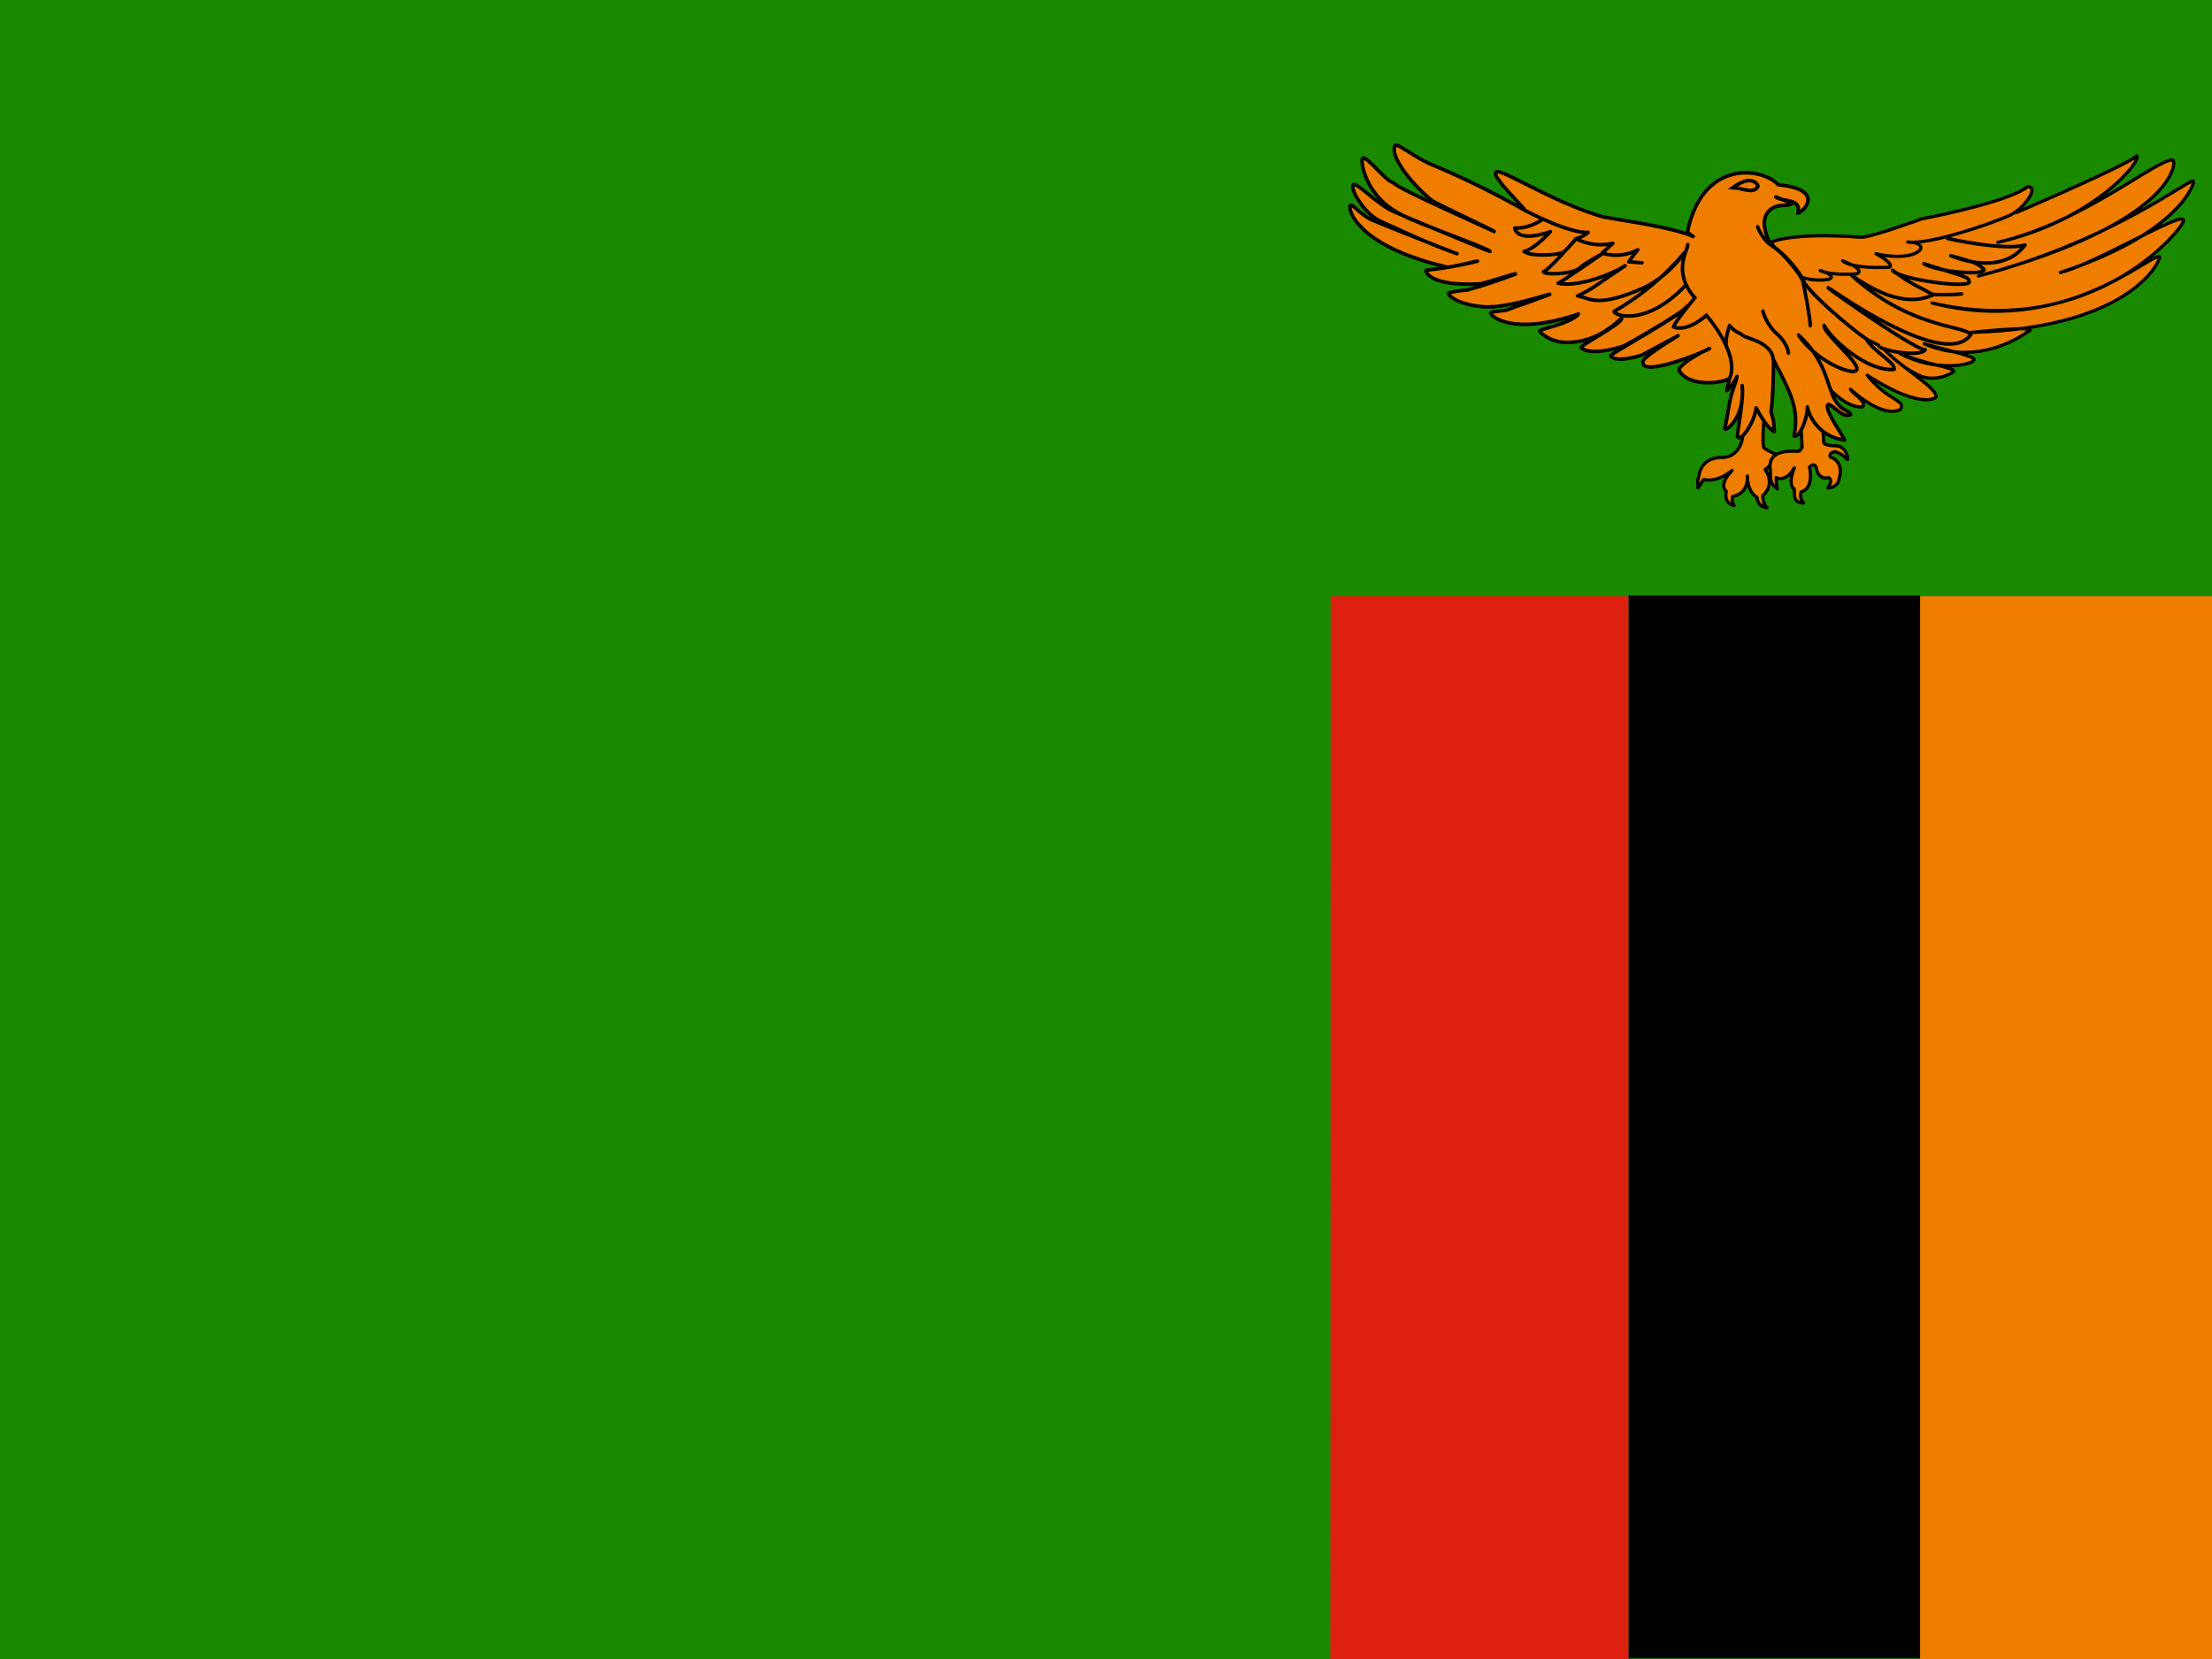
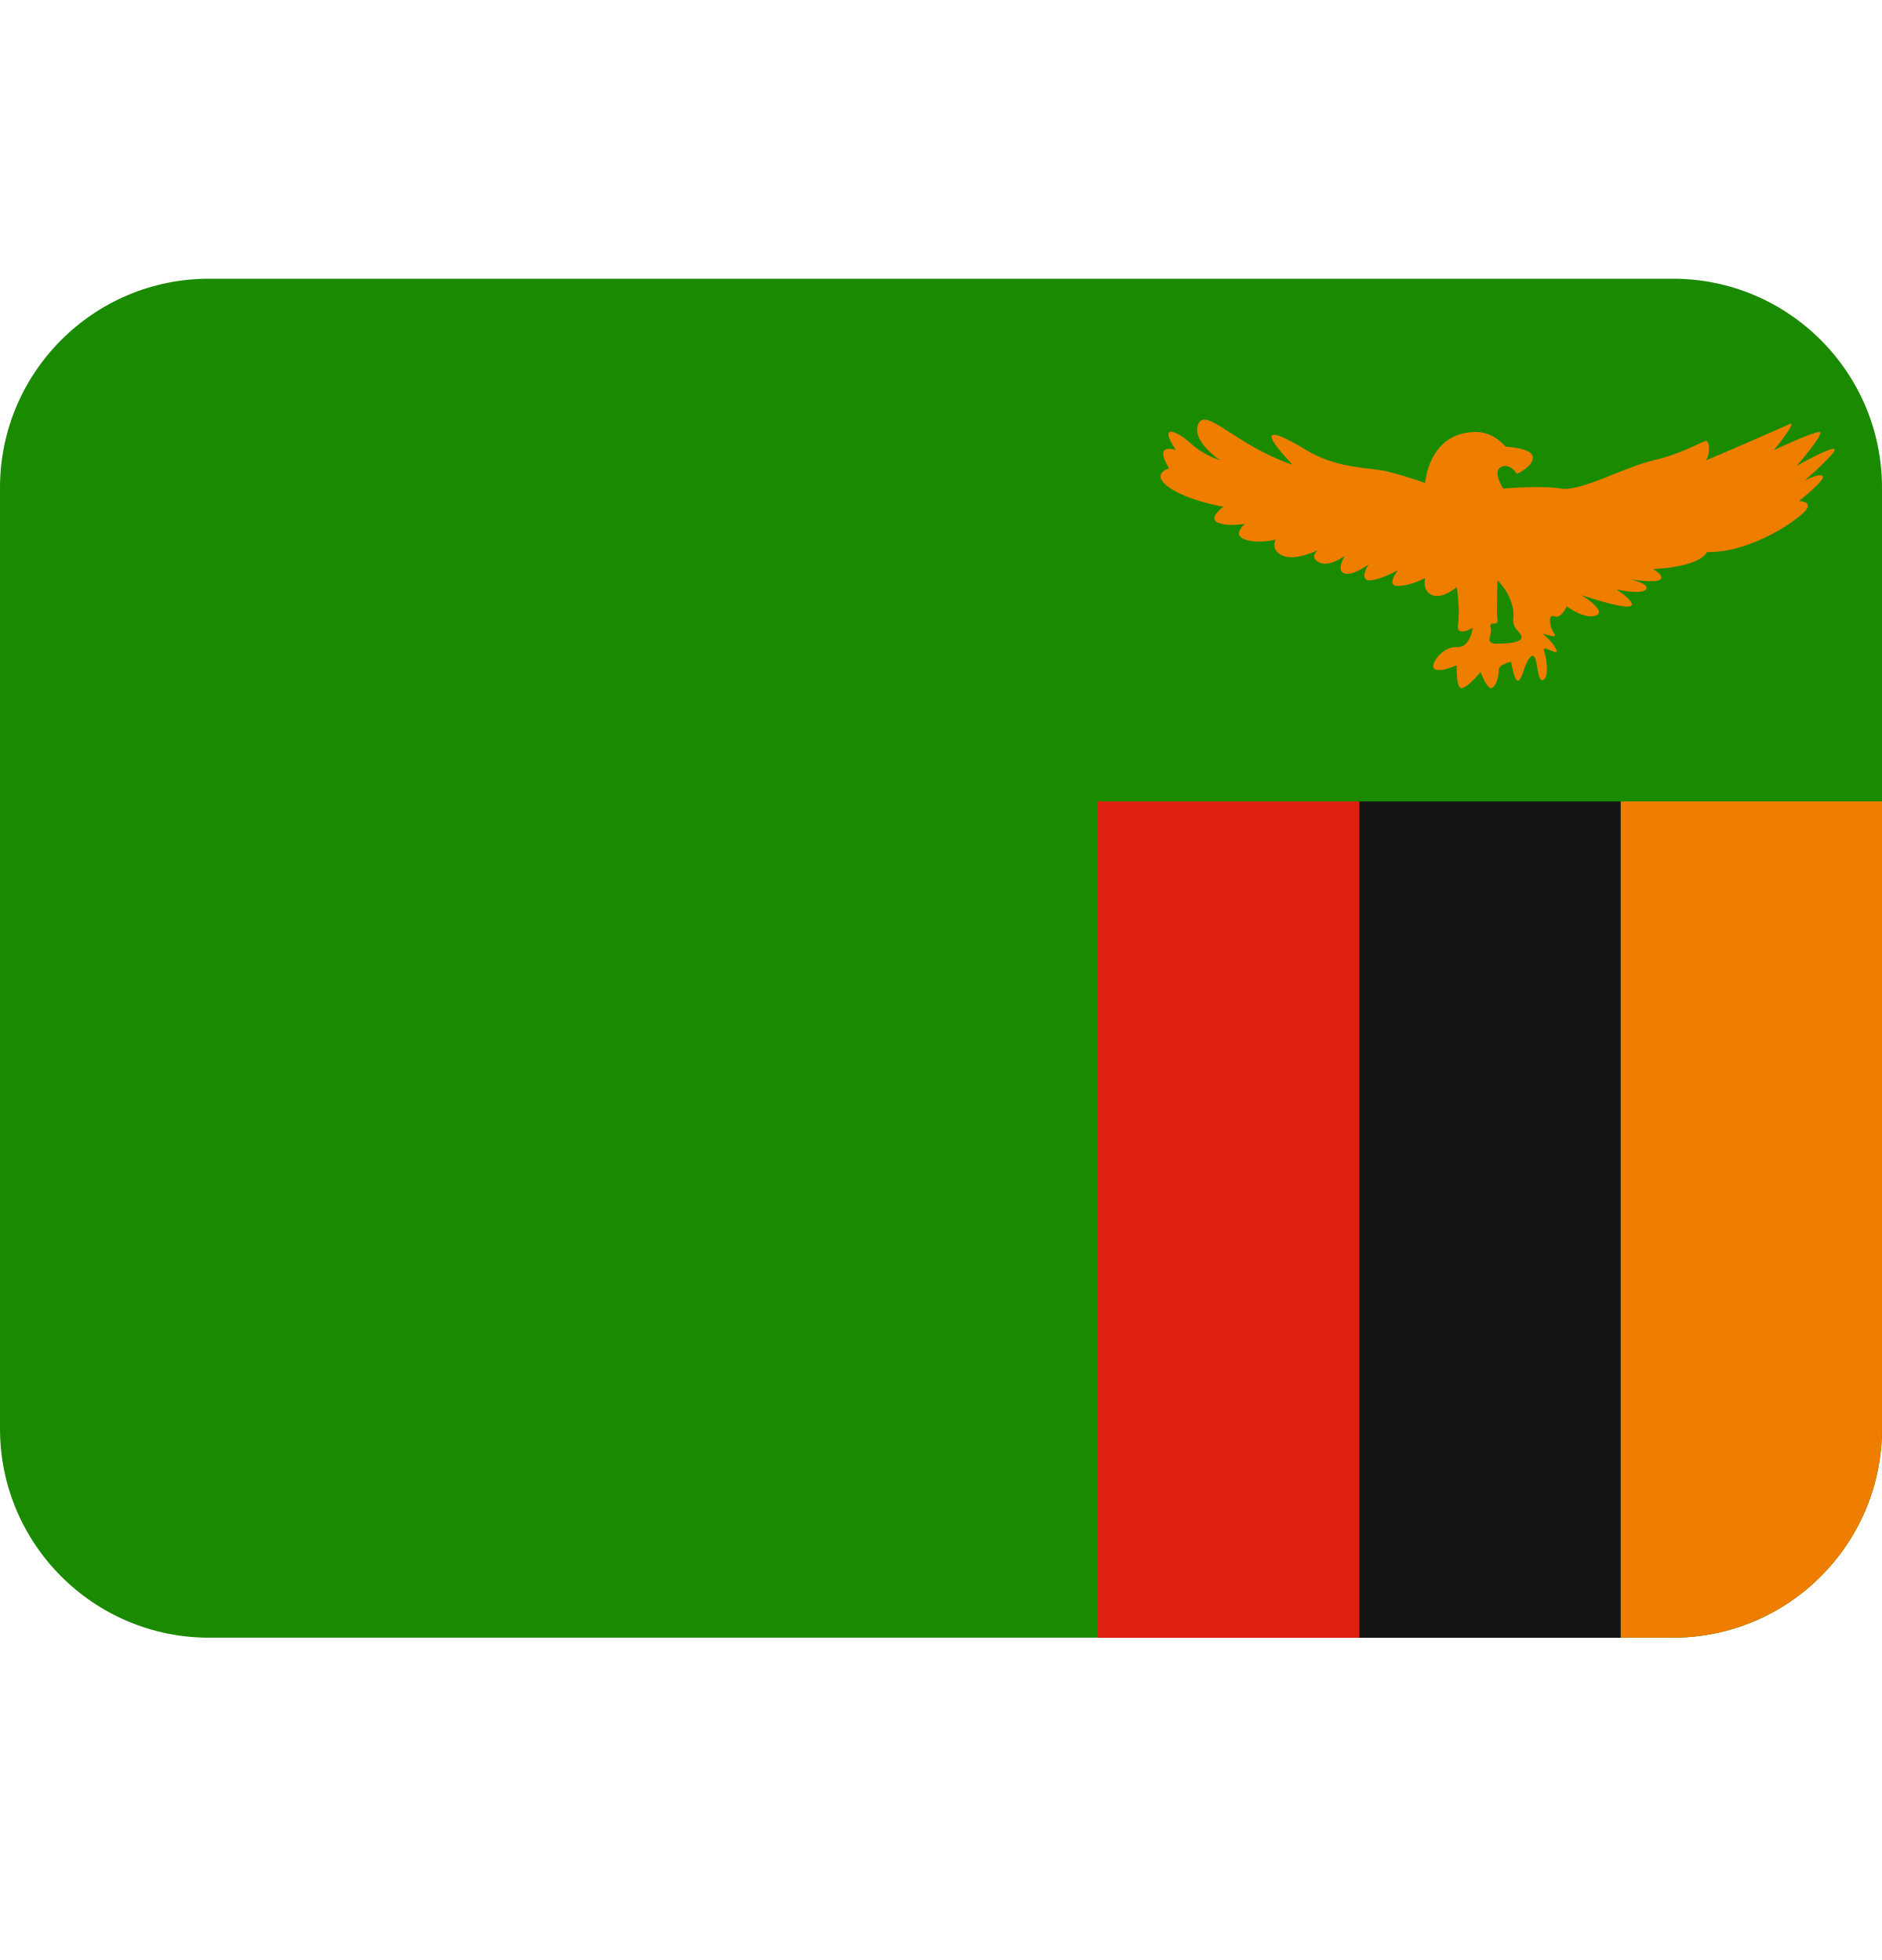
- <svg xmlns="http://www.w3.org/2000/svg" viewBox="0 0 640 480">
-   <defs>
-     <clipPath id="a">
-       <path fill-opacity=".7" d="M-170.7 0H512v512h-682.7z" />
-     </clipPath>
-   </defs>
-   <g fill-rule="evenodd" clip-path="url(#a)" transform="translate(160) scale(.9375)">
-     <path fill="#198a00" d="M-256 0h768v512h-768z" />
-     <path fill="#ef7d00" d="M421.9 184H512v328h-90.1z" />
-     <path d="M331.9 183.8h90v328h-90z" />
-     <path fill="#de2010" d="M240 184h91.9v328h-92z" />
-     <g fill="#ef7d00" stroke="#000">
-       <path stroke-linejoin="round" d="M451.6 65.6s34-14.5 37.2-17.5c1.5 1.8-13.6 20-42.9 26.7 26.6-6.2 49.3-26 54-25.4 1.3.3 1 19.3-60 35.8 42.2-11 66.7-31.4 66.4-29.2.3.5-4.2 16-41.1 28.1 10.3-2.4 38.3-19.4 38-16.1.9 1.3-27 37.2-77.6 25.5 40.4 10.5 66.5-14.8 70.2-14.3.8.1-7.4 22-58.2 23.4 24.3-2.5 17.3-.1 17.3-.1s-14.3 11.2-31.7 3.6c13.6 3.7 15.1 3.9 15.4 5-.9 1.6-12 3.8-22.9-2 8.7 3.6 16.5 4.2 16.6 5.5-.1.4-5.6 3.6-10.6 1.3-4.9-2.2-50.3-30.1-50.3-30.1l77.4-21.3 2.8 1zm-91 75.6c-6.8 0-7 6-7 6s-.5.5-.2 3.4l1.7-2.6c.8.1 3.9 1 8.8-2.8-4.5 4.7-1.8 6.4-1.8 6.4s-1 3.7 2.4 4.4c-1-1.5-.4-2.8-.4-2.8s4.8-.5 4.5-6.3c.1 5.3 3 6.6 3 6.6s0 2.9 3.1 3.2c-1.6-1.5-1.3-3.8-1.3-3.8s4-3 .7-8c2-1.2 3.7-4.5 3.7-4.5s-2.8-1.2-4.1-2.2c-.6-1.3 0-8.5 0-8.5l-1.8-9.3-4.8 14.5c.2-2 .3 6.3-6.5 6.3z" />
-       <path stroke-linejoin="round" d="M394.2 120.3c.2.1 5.1 5.6 9.9 5.3 1.8-1.5-3.7-4.7-3.7-5.5 2 1.8 10.1 8.8 15.4 6.3 2-3-3.8-2.5-10.2-10.6 4.5 3 15.7 9.5 21 7 2.1-2.4-11.7-9.9-16.4-15.7l-12-6.1-16.2 13.3 12.3 6z" />
-       <path stroke-linecap="round" stroke-linejoin="round" d="M375.9 74.8s5.5-3.2 27.6-1.6c2.4.3 15-4.3 19.1-5.7 6.4-1.2 27-5.6 32.4-9.8 4-.5-1 7.1-6 9-5.2 2.3-24.1 8.9-30.9 8 8.1.1 3.6 6.7-9.8 3.6 6.4 3.6 4 4.2 4 4.2s-11.3.6-14.3-2c7.6 2.9 4.4 4 4.4 4s-7.7.7-11.3-1c5.5 1.7 2.7 2.7 2.7 2.7s-4.5.8-8.2-.6c-3.8-1.3-9.4-10.7-9.7-10.7z" />
-       <path stroke-linejoin="round" d="m384.7 123.4.8 14.6-.8 1.2c-.3.4-10.3-1.6-9 6 0 3.2 0 4 2.2 5.7-.5-2-.4-3.5-.4-3.5s2.9 1.7 5.6-3c-1.9 4.6-.6 6.3-.1 6.4.4.8-.8 4.5 3 4.4-1.5-1.4-.8-3.4-.8-3.4s4-.6 2.6-7.7c1.4-1.4 2 0 2 0s.4 4.2 3.9 3.3c1.5.9-.3 3.2-.3 3.2s2.5 0 3.3-2c.7-2.2 1.6-6-2.5-7.6-.5-1.5 1.6-1.6 1.6-1.6s2.6.9 3.4 2.2.5-3.4-2.8-4c-4 0-4.2-.9-4.2-1l-1-13.7-6.5.5z" />
-       <path stroke-linecap="round" stroke-linejoin="round" stroke-width="1.1" d="M398.6 135.8c0-.7-6.8-9.9-5-11 1.7.3 4.5 4.5 6.9 3.1-.7-1.6-2.8-.7-5.1-4.9-2.4-4.8-2.7-11.9-11-19.6 5.4 8.2 17.4 13 18 10.6s-10.7-11.4-10.1-13.6c2.2 4.4 13.4 14.4 21.6 13.6.6-2-6.7-5.8-8.6-9.4-5.3-3.6-19.4-15.7-19.6-18.5a33.3 33.3 0 0 0-9.9-10.6 5 5 0 0 1-.8-1.7c-3.2-7.5 1-10 3.5-10.3 2-.3 2.6 0 4-.7l-5.1-2c2.3 1.7 8 .2 6.8 5 2.5-1 7.9-7.4-6.1-8.8-4.6-5.2-23.3-8.2-28 14.6.4.3.6.6 1.8 1.4-6-2.8-21.9-5-27.6-6-15.6-4.4-31.7-15.2-33.2-13.9-2 1 9.4 11.6 8.8 11.8a263 263 0 0 0-27.5-13.6c-6-2.2-11.9-7.4-12.5-6.4-2.2 4.5 9.5 15.9 11.7 17.2 2.2 1.3 19.3 9.3 19 9.4-25.8-11.7-30-13.9-31.4-15.2-2.3-.5-7.8-8-9.3-7.5-.9.8.8 12.6 13.1 18 2 1.4 26.4 10.1 26.2 10.8 0 .2-28-11.5-29-12-5.4-2-12-9.4-13.2-8.6-1.2.8 3 8.8 8.4 11.3 2.9 1.2 13.8 6.6 23.6 10 .6.3-17.7-6.9-26.5-10.5-4-2.2-5.8-5-6.4-4.4-1 .6 1.4 12.4 29.7 19 .7.4 10-2.1 9.5-1.8a113.3 113.3 0 0 1-15.8 2.8c-.3.8 1.8 5 16.4 4.2 1.8-.1 12-3.7 11.1-3a174 174 0 0 1-14.8 4.9c-.9 0-5.6.6-5.8 1-.2.8 3.5 3.8 11.3 4.2 7 .4 20.2-4.2 20-3.9-.4.3-12.8 4.6-13.1 4.8-.5.3-5 .5-5.2.9-.4.9 6.6 7.4 27.1.4-2 2.8-12 4.7-12 5.2 0 .4 2.2 2.5 5.7 3.3 1.7.4 4.1.3 6.3 0 4-.8 8-2.3 13.3-7.2.6 1.5-13.1 8.5-12.5 9.1 3 2.8 12.9-.3 13.5-.7.7-.3 19-10.7 19-12 .3 1.6-23.7 14.7-23.4 15.2 1.5 2.4 9.7-.1 10-.4l10.8-5.8c.3-.1-11.8 7-10.8 8.2-.5 4.7 19-3.2 20.5-4.2.7-.5-9.4 4.4-9.4 6.7 3.3 5.5 13.7 3.8 15.3 2.6.8-.6-1 4-.4 3.6a16 16 0 0 0 3-4.3c-.2 1.6-1.4 4-2 6.8-.7 2.7-.9 5.9-1.8 9.2-.2 1.4 6.4-2.9 5.4-13.2.6 5.4-2 15.4-1.3 16 1.3 1 5.2-5 5.6-9.1 1.1 2 3.5 6.3 5.6 7.3-.2-3.1 0-3-1-6 .6-4.1.7-9.7.8-16.1 5.6 10.7 7.9 15.3 6.3 23.5 1.7.7 4.3-5.8 4.1-9a13.3 13.3 0 0 0 11.5 10.2z" />
-       <path stroke-linecap="round" stroke-linejoin="round" stroke-width="1.1" d="M305.4 67.7s-3.9 2.9-8.6 2.7c1.2 4.8 11 1.1 11 1.1s-4.7 5.3-8.1 6.1c2 1.7 10.6 1.1 12 .3 1.4-.9 4-4.2 4-4.2s-8.8 10.2-10 10.1c-.3 1.2 9.1.8 11-1 2-1.8 7-4.4 7-4.4s-13 9-13.5 9c4.8 1.2 14.5-1.6 20.7-5.4-9.2 6.1-10 7.2-14.7 9.3 4.2.9 6.3 3.7 20.3-2.4 8-3.8 12.6-10.8 12.6-10.8a81.7 81.7 0 0 1-21.6 18c-.5 1 9.4 5.2 21.9-7.9" />
-       <path stroke-linecap="round" stroke-width="1.1" d="M373.4 96s.9 4 4.3 7 3.6 6 3.6 6m-9.5-39s1.1 3.7 4.6 6c3.6 2.2 9 9.4 9.3 10.7.4 1.5 2.5 12.6 2.3 13.8m-37.8-25c.2 1.5-5 8.3 2.2 16.4-6.6 8-6.6 9-6.6 9s3.7 2 10.2-3.6c10.8 13.2 7.2 19.2 7.2 19.2" />
-       <path stroke-linecap="round" stroke-linejoin="round" stroke-width="1.1" d="M362.3 107.2s-1-1.4.8-6.7c1.6 2 3.4 2.3 4.1 3 .8.9 9 2 9.4 7.5" />
-       <path stroke-width="1.1" d="M371.9 57.5c0-.4-1.7-4-7.8.4 3.3.2 6.5 2.1 7.8-.4z" />
-       <path stroke-linejoin="round" stroke-width="1.1" d="M430.1 73.5c.3.2 18.2 4 24.2 2.1-7.6 10.2-22.9 3.3-22.9 3.3 7.5 2.2 7.8 2 10.2 4.2.8 2-13.8 1-18.5-1.7 13.3 4.2 13.6 4 14 5.5.6 2.3-21.8-.6-23.7-3.5 6 4.6 9.2 5.5 12.5 7.6-4 1.8-11.5 3.6-25.2-6.1 18 16.4 34.3 15.4 36.9 18.3-6.3 9.3-30.7-5.5-41.9-13s24.5 18.1 27.8 17.7c-1.6 2.5-13.4.3-14.2-1" />
-       <path stroke-linecap="round" stroke-width="1.1" d="M434.7 90.7c-2 .3-8.3.3-9.2.1" />
-       <path stroke-linecap="round" stroke-linejoin="round" stroke-width="1.1" d="M300.1 65s13.6 7.2 19.4 6.7a10 10 0 0 1-3.8 2c1.4.6 5.4 2.7 11.4 1.4l-3.3 3s5.2 2 11-1a46.4 46.4 0 0 0-2.8 3.7l4.1.3" />
-     </g>
-   </g>
+ <svg xmlns="http://www.w3.org/2000/svg" width="24" height="25" fill="none" viewBox="0 0 24 25">
+   <path fill="#1A8A00" d="M21.333 3.555H2.667A2.667 2.667 0 0 0 0 6.222v12a2.667 2.667 0 0 0 2.667 2.667h18.666A2.667 2.667 0 0 0 24 18.222v-12a2.667 2.667 0 0 0-2.667-2.667Z" />
+   <path fill="#EF7D00" d="M20.667 20.889h.666A2.667 2.667 0 0 0 24 18.222v-8h-3.333V20.89Z" />
+   <path fill="#141414" d="M17.333 10.222h3.334V20.89h-3.334V10.222Z" />
+   <path fill="#DE200F" d="M14 10.222h3.333V20.89H14V10.222Z" />
+   <path fill="#EF7D00" d="M23.389 5.726c-.073-.014-.478.217-.478.217s.376-.433.29-.433c-.087 0-.578.23-.578.23s.304-.375.202-.332c-.101.044-.65.289-1.069.464.059-.1.043-.248 0-.248s-.29.159-.665.246c-.376.087-.938.405-1.184.362-.246-.044-.737 0-.737 0s-.144-.217-.029-.275c.115-.058.203.087.203.087s.203-.087.203-.21c0-.122-.348-.137-.348-.137s-.145-.187-.375-.187c-.607 0-.65.65-.65.65s-.247-.087-.477-.145c-.232-.058-.636-.029-1.04-.275-.404-.246-.665-.332-.174.188-.723-.246-1.098-.736-1.2-.524-.101.214.275.466.275.466s-.203-.057-.375-.216c-.174-.16-.42-.26-.188.086-.303-.086-.086.232-.086.232s-.246.072 0 .245c.245.173.693.246.693.246s-.203.144-.073.202c.13.058.348.015.348.015s-.174.144 0 .202c.173.058.39 0 .39 0s-.072.144.1.209c.174.065.449-.08.449-.08s-.13.087 0 .16c.13.071.332-.08.332-.08s-.115.195 0 .224c.115.029.303-.115.303-.115s-.115.187 0 .202c.116.014.376-.13.376-.13s-.159.202 0 .202.347-.101.347-.101-.043.159.087.217c.13.058.317-.102.317-.102s.044.304.015.477c-.029.173.187.043.187.043s-.03.26-.203.246c-.173-.014-.347.217-.288.275.058.058.288-.043.288-.043s-.014.318.072.29c.087-.026.232-.204.232-.204s.086.232.145.203c.058-.03.087-.159.087-.231 0-.073.158-.102.158-.102s.043.289.101.233c.059-.057.072-.247.159-.305.086-.057.058.332.144.304.088-.03.044-.29.015-.376-.029-.087.174.072.16 0-.015-.073-.175-.217-.175-.217s.202.073.145 0c-.057-.073-.087-.26 0-.22.087.041.16-.127.16-.127s.23.174.374.116c.144-.058-.187-.26-.187-.26s.506.173.617.144c.112-.03-.17-.216-.17-.216s.318.072.376 0c.057-.073-.207-.13-.207-.13s.35.058.394 0c.044-.058-.1-.13-.1-.13s.577-.014.693-.217c.578.015 1.213-.447 1.271-.549.058-.101-.1-.101-.1-.101s.347-.275.303-.318c-.043-.043-.231.057-.231.057s.448-.39.376-.404Zm-4.291 2.485c-.187 0-.059-.1-.088-.202-.03-.101.101-.014.087-.101-.016-.087 0-.506 0-.506.144.145.216.333.202.477-.014.145.072.159.101.231.03.073-.115.1-.302.1Z" />
</svg>
